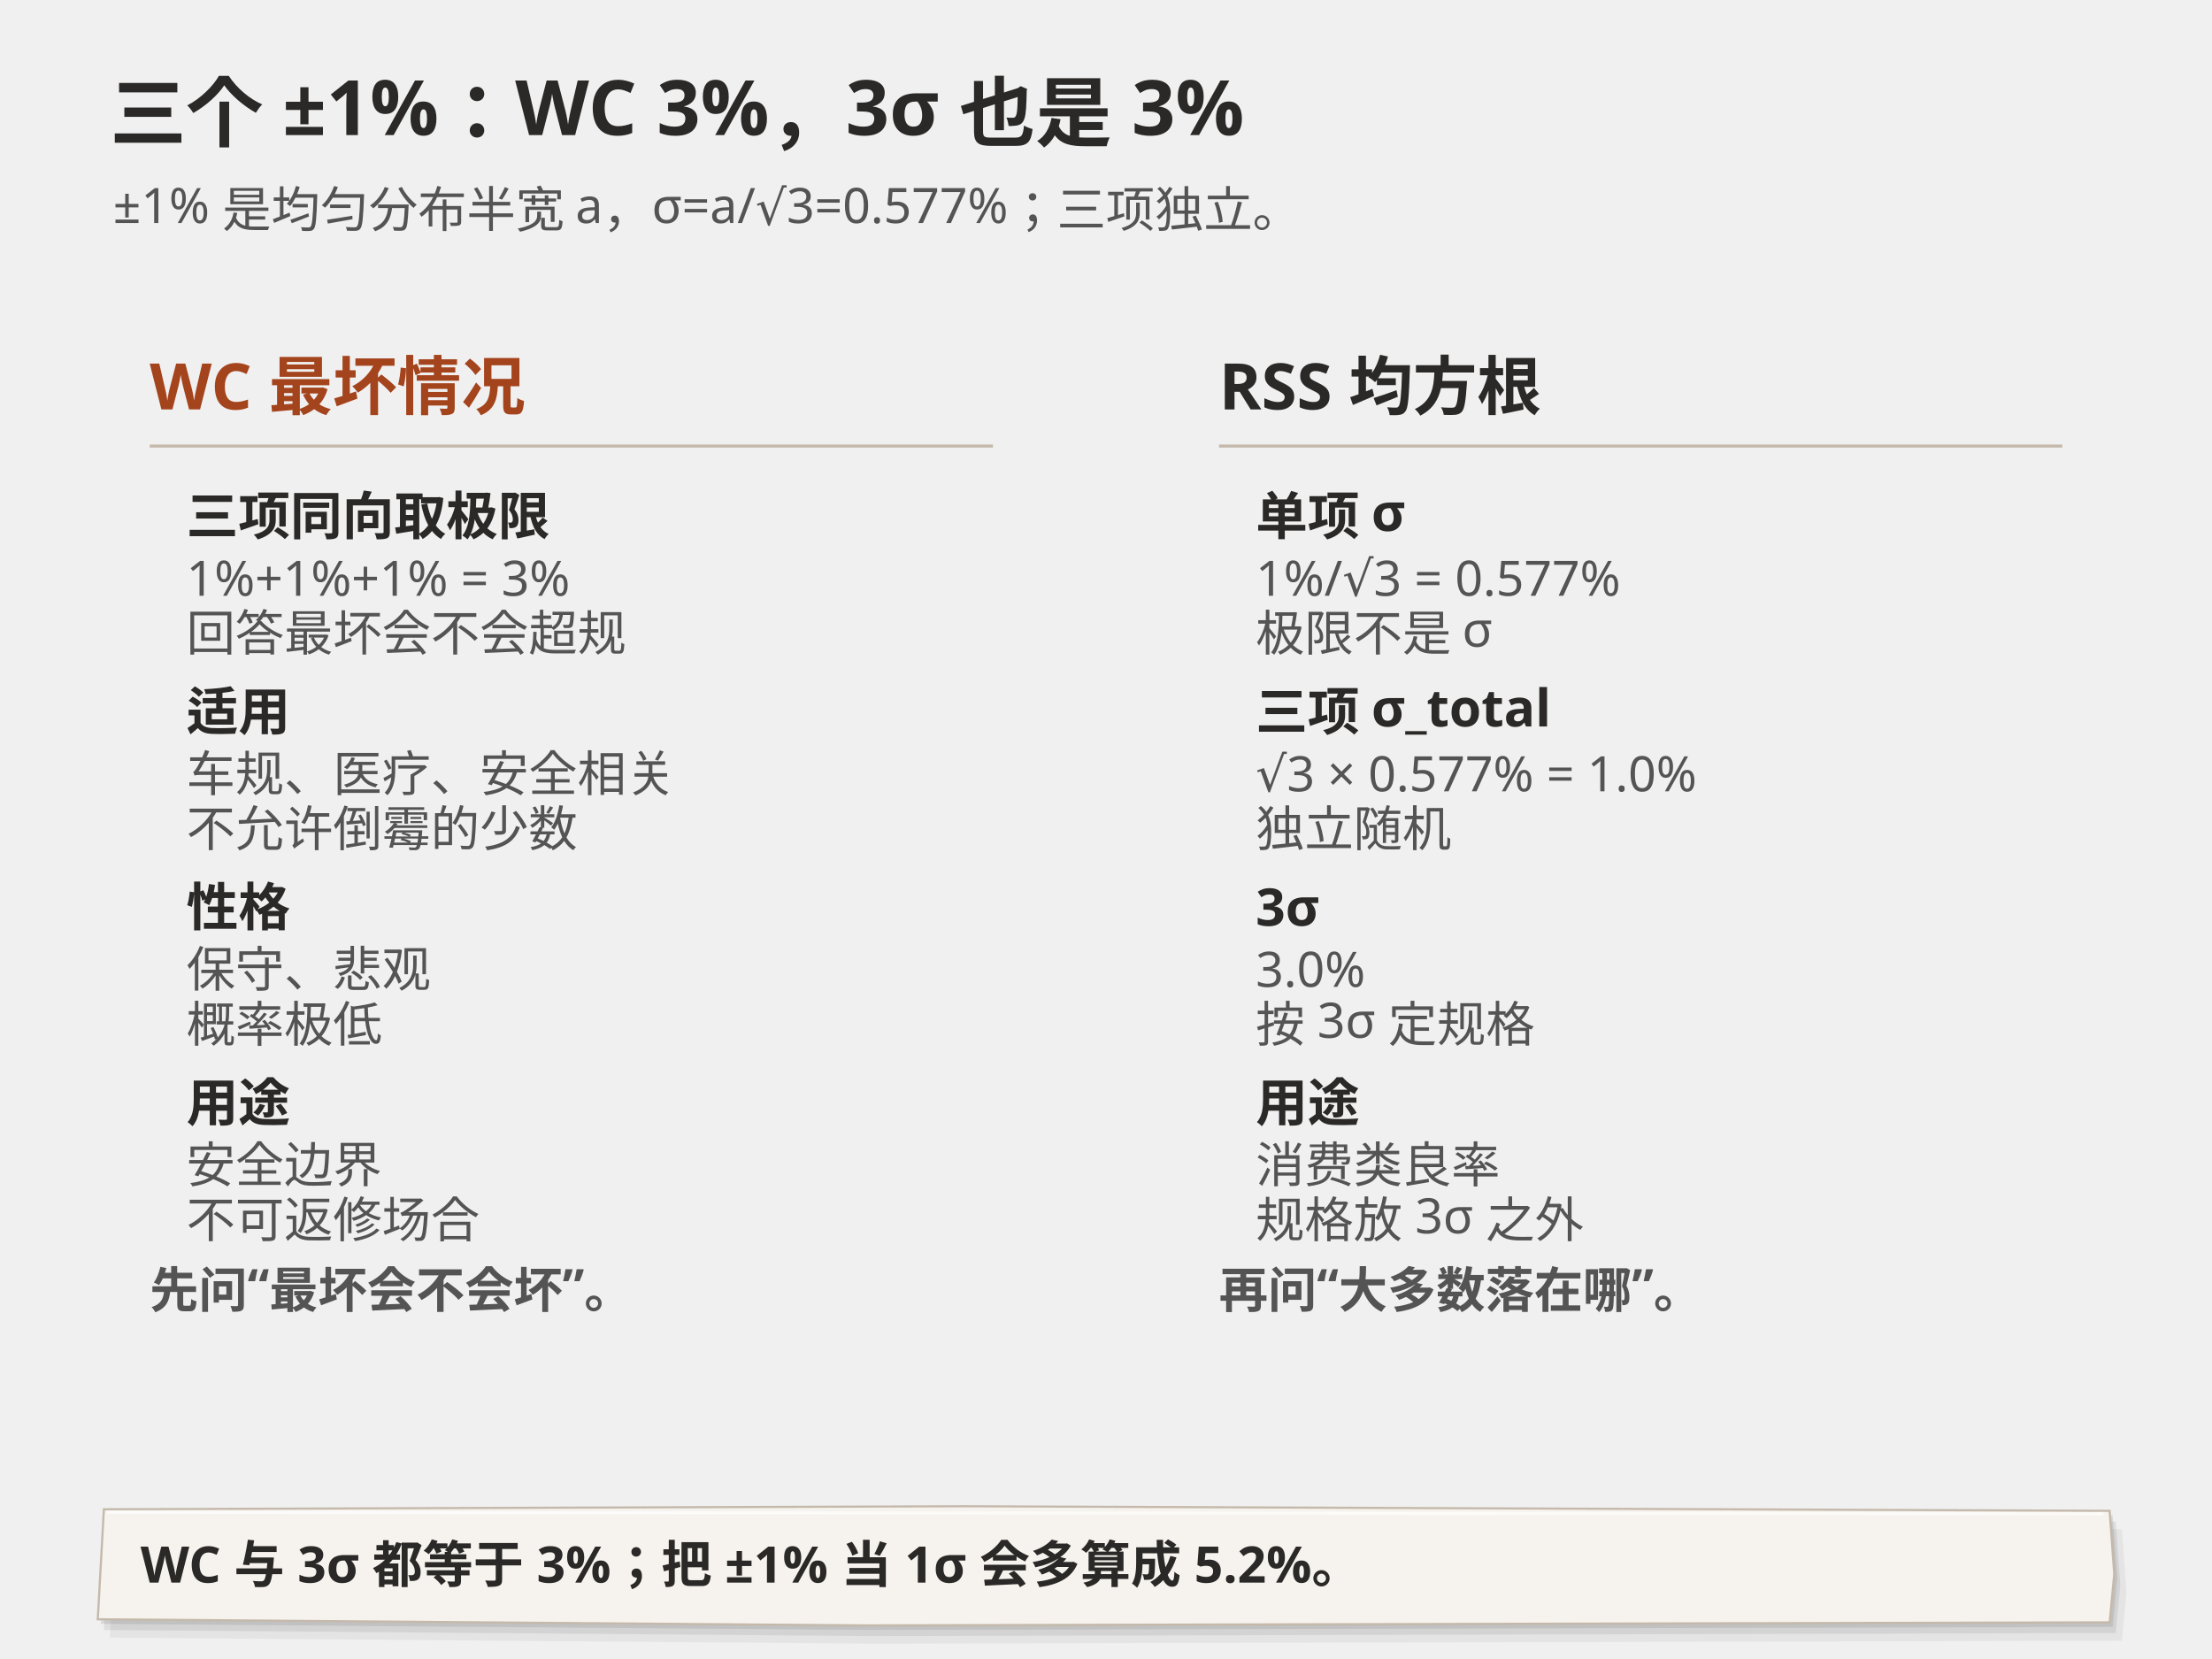
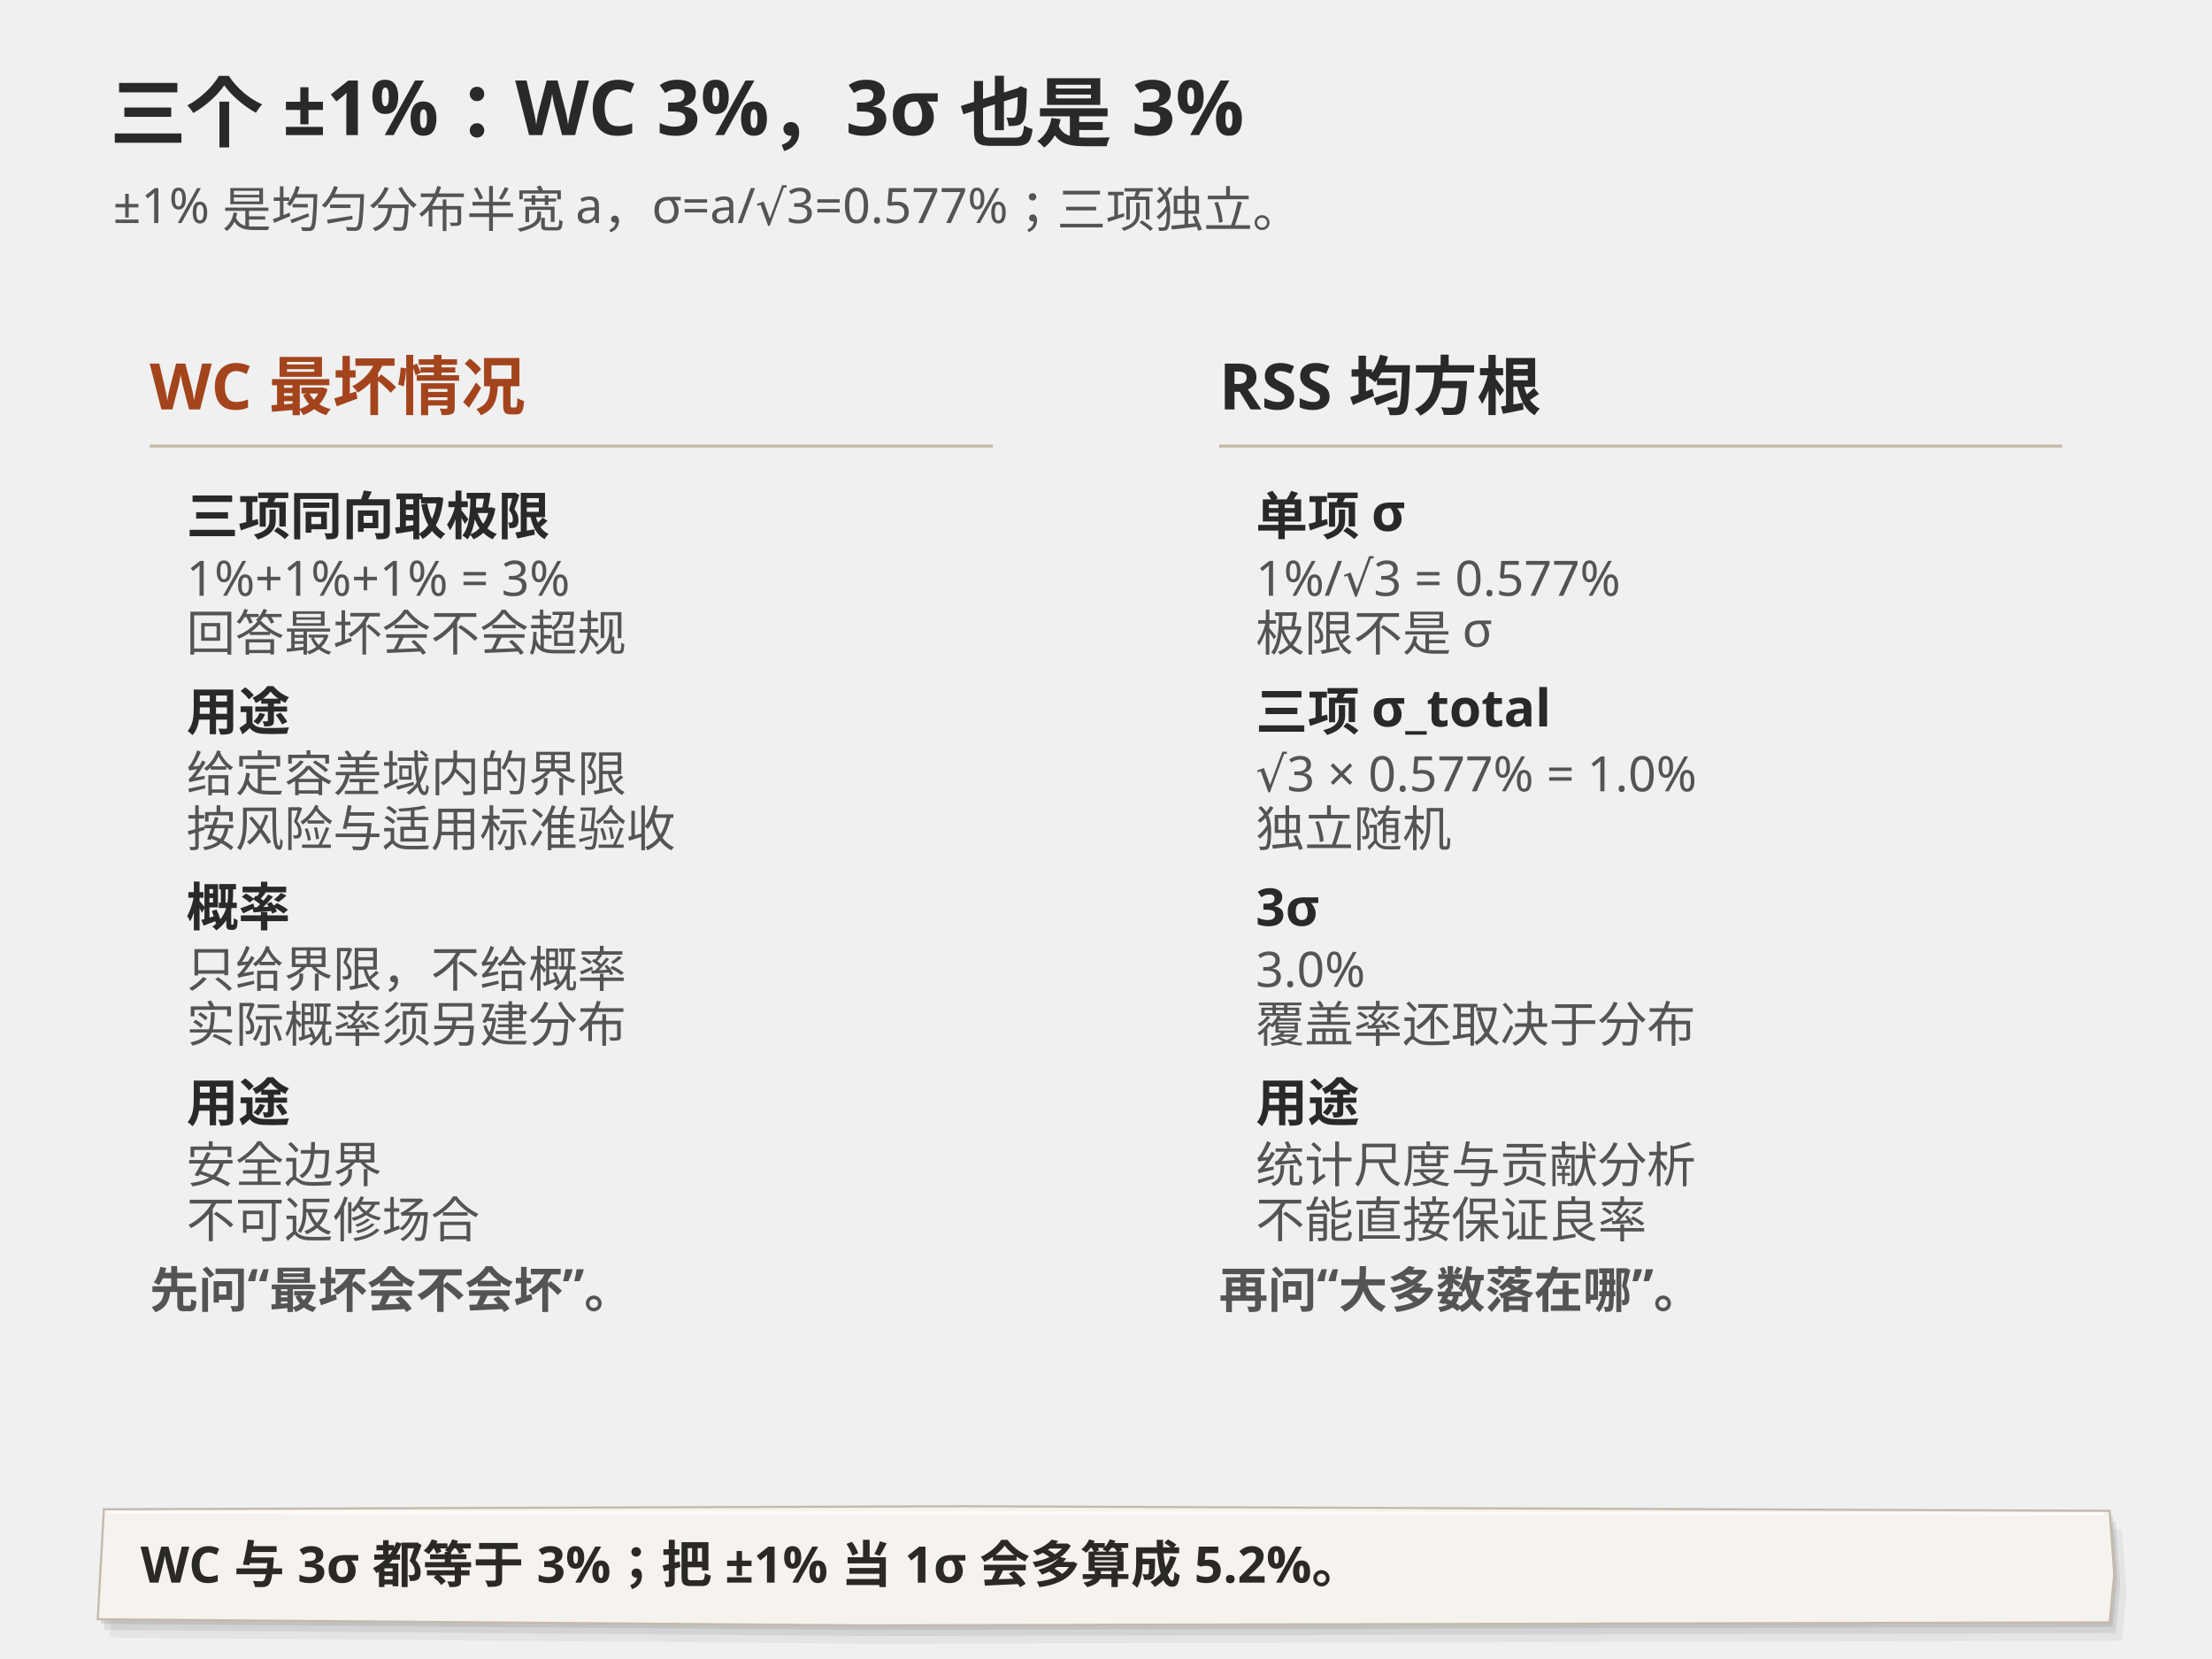
<svg xmlns="http://www.w3.org/2000/svg" viewBox="0 0 1448 1086">
  <text x="72" y="92" fill="#2a2927" font-size="50" font-weight="700" font-family="Microsoft YaHei,Noto Sans SC,sans-serif" text-anchor="start" data-background="#e2d9cf">三个 ±1%：WC 3%，3σ 也是 3%</text>
  <text x="74" y="146" fill="#535453" font-size="32" font-weight="400" font-family="Microsoft YaHei,Noto Sans SC,sans-serif" text-anchor="start" data-background="#e2d9cf">±1% 是均匀分布半宽 a，σ=a/√3=0.577%；三项独立。</text>
  <text x="98" y="268" fill="#a4441d" font-size="42" font-weight="700" font-family="Microsoft YaHei,Noto Sans SC,sans-serif" text-anchor="start" data-background="#efe7dc">WC 最坏情况</text>
  <line x1="98" y1="292" x2="650" y2="292" stroke="#c4b9ab" stroke-width="2" stroke-dasharray="" />
  <text x="122" y="350" fill="#2a2927" font-size="34" font-weight="700" font-family="Microsoft YaHei,Noto Sans SC,sans-serif" text-anchor="start" data-background="#efe7dc">三项同向取极限</text>
  <text x="122" y="390" fill="#535453" font-size="32" font-weight="400" font-family="Microsoft YaHei,Noto Sans SC,sans-serif" text-anchor="start" data-background="#efe7dc">1%+1%+1% = 3%</text>
  <text x="122" y="426" fill="#535453" font-size="32" font-weight="400" font-family="Microsoft YaHei,Noto Sans SC,sans-serif" text-anchor="start" data-background="#efe7dc">回答最坏会不会超规</text>
-   <text x="122" y="478" fill="#2a2927" font-size="34" font-weight="700" font-family="Microsoft YaHei,Noto Sans SC,sans-serif" text-anchor="start" data-background="#efe7dc">适用</text>
-   <text x="122" y="518" fill="#535453" font-size="32" font-weight="400" font-family="Microsoft YaHei,Noto Sans SC,sans-serif" text-anchor="start" data-background="#efe7dc">车规、医疗、安全相关</text>
-   <text x="122" y="554" fill="#535453" font-size="32" font-weight="400" font-family="Microsoft YaHei,Noto Sans SC,sans-serif" text-anchor="start" data-background="#efe7dc">不允许倒霉的少数</text>
-   <text x="122" y="606" fill="#2a2927" font-size="34" font-weight="700" font-family="Microsoft YaHei,Noto Sans SC,sans-serif" text-anchor="start" data-background="#efe7dc">性格</text>
-   <text x="122" y="646" fill="#535453" font-size="32" font-weight="400" font-family="Microsoft YaHei,Noto Sans SC,sans-serif" text-anchor="start" data-background="#efe7dc">保守、悲观</text>
-   <text x="122" y="682" fill="#535453" font-size="32" font-weight="400" font-family="Microsoft YaHei,Noto Sans SC,sans-serif" text-anchor="start" data-background="#efe7dc">概率极低</text>
+   <text x="122" y="478" fill="#2a2927" font-size="34" font-weight="700" font-family="Microsoft YaHei,Noto Sans SC,sans-serif" text-anchor="start" data-background="#efe7dc">用途</text>
+   <text x="122" y="518" fill="#535453" font-size="32" font-weight="400" font-family="Microsoft YaHei,Noto Sans SC,sans-serif" text-anchor="start" data-background="#efe7dc">给定容差域内的界限</text>
+   <text x="122" y="554" fill="#535453" font-size="32" font-weight="400" font-family="Microsoft YaHei,Noto Sans SC,sans-serif" text-anchor="start" data-background="#efe7dc">按风险与适用标准验收</text>
+   <text x="122" y="606" fill="#2a2927" font-size="34" font-weight="700" font-family="Microsoft YaHei,Noto Sans SC,sans-serif" text-anchor="start" data-background="#efe7dc">概率</text>
+   <text x="122" y="646" fill="#535453" font-size="32" font-weight="400" font-family="Microsoft YaHei,Noto Sans SC,sans-serif" text-anchor="start" data-background="#efe7dc">只给界限，不给概率</text>
+   <text x="122" y="682" fill="#535453" font-size="32" font-weight="400" font-family="Microsoft YaHei,Noto Sans SC,sans-serif" text-anchor="start" data-background="#efe7dc">实际概率须另建分布</text>
  <text x="122" y="734" fill="#2a2927" font-size="34" font-weight="700" font-family="Microsoft YaHei,Noto Sans SC,sans-serif" text-anchor="start" data-background="#efe7dc">用途</text>
  <text x="122" y="774" fill="#535453" font-size="32" font-weight="400" font-family="Microsoft YaHei,Noto Sans SC,sans-serif" text-anchor="start" data-background="#efe7dc">安全边界</text>
  <text x="122" y="810" fill="#535453" font-size="32" font-weight="400" font-family="Microsoft YaHei,Noto Sans SC,sans-serif" text-anchor="start" data-background="#efe7dc">不可返修场合</text>
  <text x="98" y="856" fill="#535453" font-size="32" font-weight="700" font-family="Microsoft YaHei,Noto Sans SC,sans-serif" text-anchor="start" data-background="#efe7dc">先问“最坏会不会坏”。</text>
  <text x="798" y="268" fill="#2a2927" font-size="42" font-weight="700" font-family="Microsoft YaHei,Noto Sans SC,sans-serif" text-anchor="start" data-background="#f6f2ed">RSS 均方根</text>
  <line x1="798" y1="292" x2="1350" y2="292" stroke="#c4b9ab" stroke-width="2" stroke-dasharray="" />
  <text x="822" y="350" fill="#2a2927" font-size="34" font-weight="700" font-family="Microsoft YaHei,Noto Sans SC,sans-serif" text-anchor="start" data-background="#f6f2ed">单项 σ</text>
  <text x="822" y="390" fill="#535453" font-size="32" font-weight="400" font-family="Microsoft YaHei,Noto Sans SC,sans-serif" text-anchor="start" data-background="#f6f2ed">1%/√3 = 0.577%</text>
  <text x="822" y="426" fill="#535453" font-size="32" font-weight="400" font-family="Microsoft YaHei,Noto Sans SC,sans-serif" text-anchor="start" data-background="#f6f2ed">极限不是 σ</text>
  <text x="822" y="478" fill="#2a2927" font-size="34" font-weight="700" font-family="Microsoft YaHei,Noto Sans SC,sans-serif" text-anchor="start" data-background="#f6f2ed">三项 σ_total</text>
  <text x="822" y="518" fill="#535453" font-size="32" font-weight="400" font-family="Microsoft YaHei,Noto Sans SC,sans-serif" text-anchor="start" data-background="#f6f2ed">√3 × 0.577% = 1.0%</text>
  <text x="822" y="554" fill="#535453" font-size="32" font-weight="400" font-family="Microsoft YaHei,Noto Sans SC,sans-serif" text-anchor="start" data-background="#f6f2ed">独立随机</text>
  <text x="822" y="606" fill="#2a2927" font-size="34" font-weight="700" font-family="Microsoft YaHei,Noto Sans SC,sans-serif" text-anchor="start" data-background="#f6f2ed">3σ</text>
  <text x="822" y="646" fill="#535453" font-size="32" font-weight="400" font-family="Microsoft YaHei,Noto Sans SC,sans-serif" text-anchor="start" data-background="#f6f2ed">3.0%</text>
-   <text x="822" y="682" fill="#535453" font-size="32" font-weight="400" font-family="Microsoft YaHei,Noto Sans SC,sans-serif" text-anchor="start" data-background="#f6f2ed">按 3σ 定规格</text>
+   <text x="822" y="682" fill="#535453" font-size="32" font-weight="400" font-family="Microsoft YaHei,Noto Sans SC,sans-serif" text-anchor="start" data-background="#f6f2ed">覆盖率还取决于分布</text>
  <text x="822" y="734" fill="#2a2927" font-size="34" font-weight="700" font-family="Microsoft YaHei,Noto Sans SC,sans-serif" text-anchor="start" data-background="#f6f2ed">用途</text>
-   <text x="822" y="774" fill="#535453" font-size="32" font-weight="400" font-family="Microsoft YaHei,Noto Sans SC,sans-serif" text-anchor="start" data-background="#f6f2ed">消费类良率</text>
-   <text x="822" y="810" fill="#535453" font-size="32" font-weight="400" font-family="Microsoft YaHei,Noto Sans SC,sans-serif" text-anchor="start" data-background="#f6f2ed">规格放 3σ 之外</text>
+   <text x="822" y="774" fill="#535453" font-size="32" font-weight="400" font-family="Microsoft YaHei,Noto Sans SC,sans-serif" text-anchor="start" data-background="#f6f2ed">统计尺度与贡献分析</text>
+   <text x="822" y="810" fill="#535453" font-size="32" font-weight="400" font-family="Microsoft YaHei,Noto Sans SC,sans-serif" text-anchor="start" data-background="#f6f2ed">不能直接保证良率</text>
  <text x="798" y="856" fill="#535453" font-size="32" font-weight="700" font-family="Microsoft YaHei,Noto Sans SC,sans-serif" text-anchor="start" data-background="#f6f2ed">再问“大多数落在哪”。</text>
  <path data-paper-shadow="true" transform="translate(8 12)" d="M68,988 L631.6,986 L1381,989 L1384,1030.46 L1381,1062 L565.6,1064 L64,1060 Z" fill="#535453" opacity="0.08" />
  <path data-paper-shadow="true" transform="translate(4 7)" d="M68,988 L631.6,986 L1381,989 L1384,1030.46 L1381,1062 L565.6,1064 L64,1060 Z" fill="#535453" opacity="0.12" />
  <path data-paper-shadow="true" transform="translate(2 3)" d="M68,988 L631.6,986 L1381,989 L1384,1030.46 L1381,1062 L565.6,1064 L64,1060 Z" fill="#535453" opacity="0.15" />
  <path d="M68,988 L631.6,986 L1381,989 L1384,1030.46 L1381,1062 L565.6,1064 L64,1060 Z" fill="#f6f2ed" stroke="#c4b9ab" stroke-width="1.4" />
  <path d="M70,990L1377,991" fill="none" stroke="#ffffff" stroke-width="2" opacity=".7" />
  <text x="92" y="1036" fill="#2a2927" font-size="33" font-weight="700" font-family="Microsoft YaHei,Noto Sans SC,sans-serif" text-anchor="start" data-background="#f6f2ed">WC 与 3σ 都等于 3%；把 ±1% 当 1σ 会多算成 5.2%。</text>
</svg>
